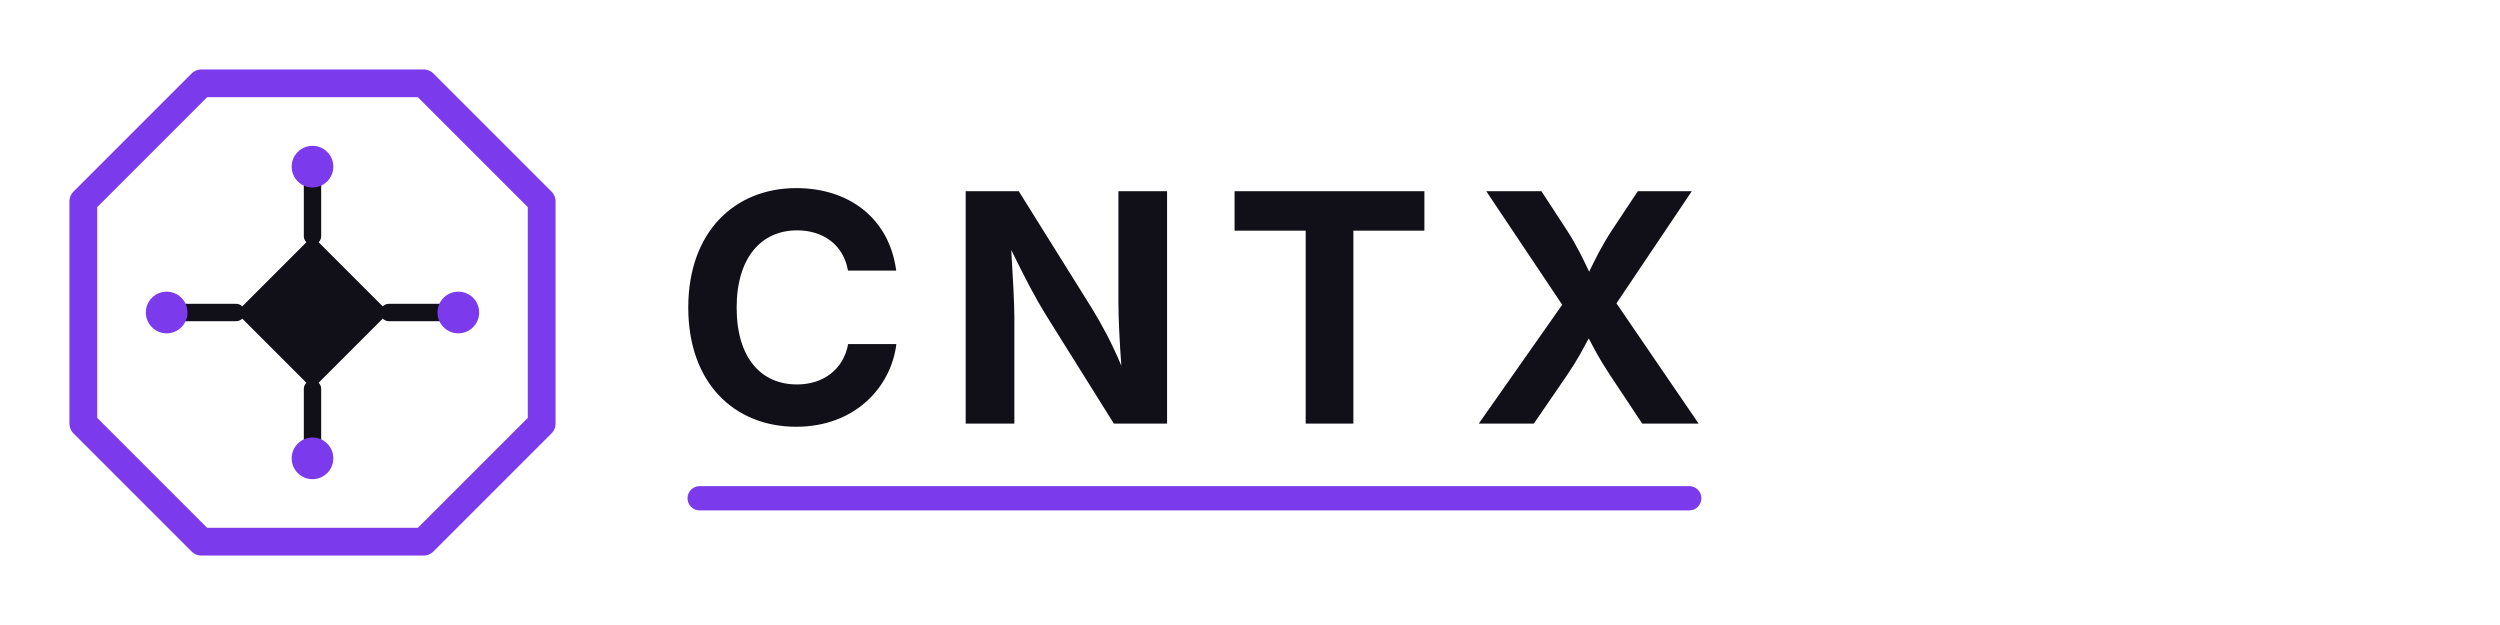
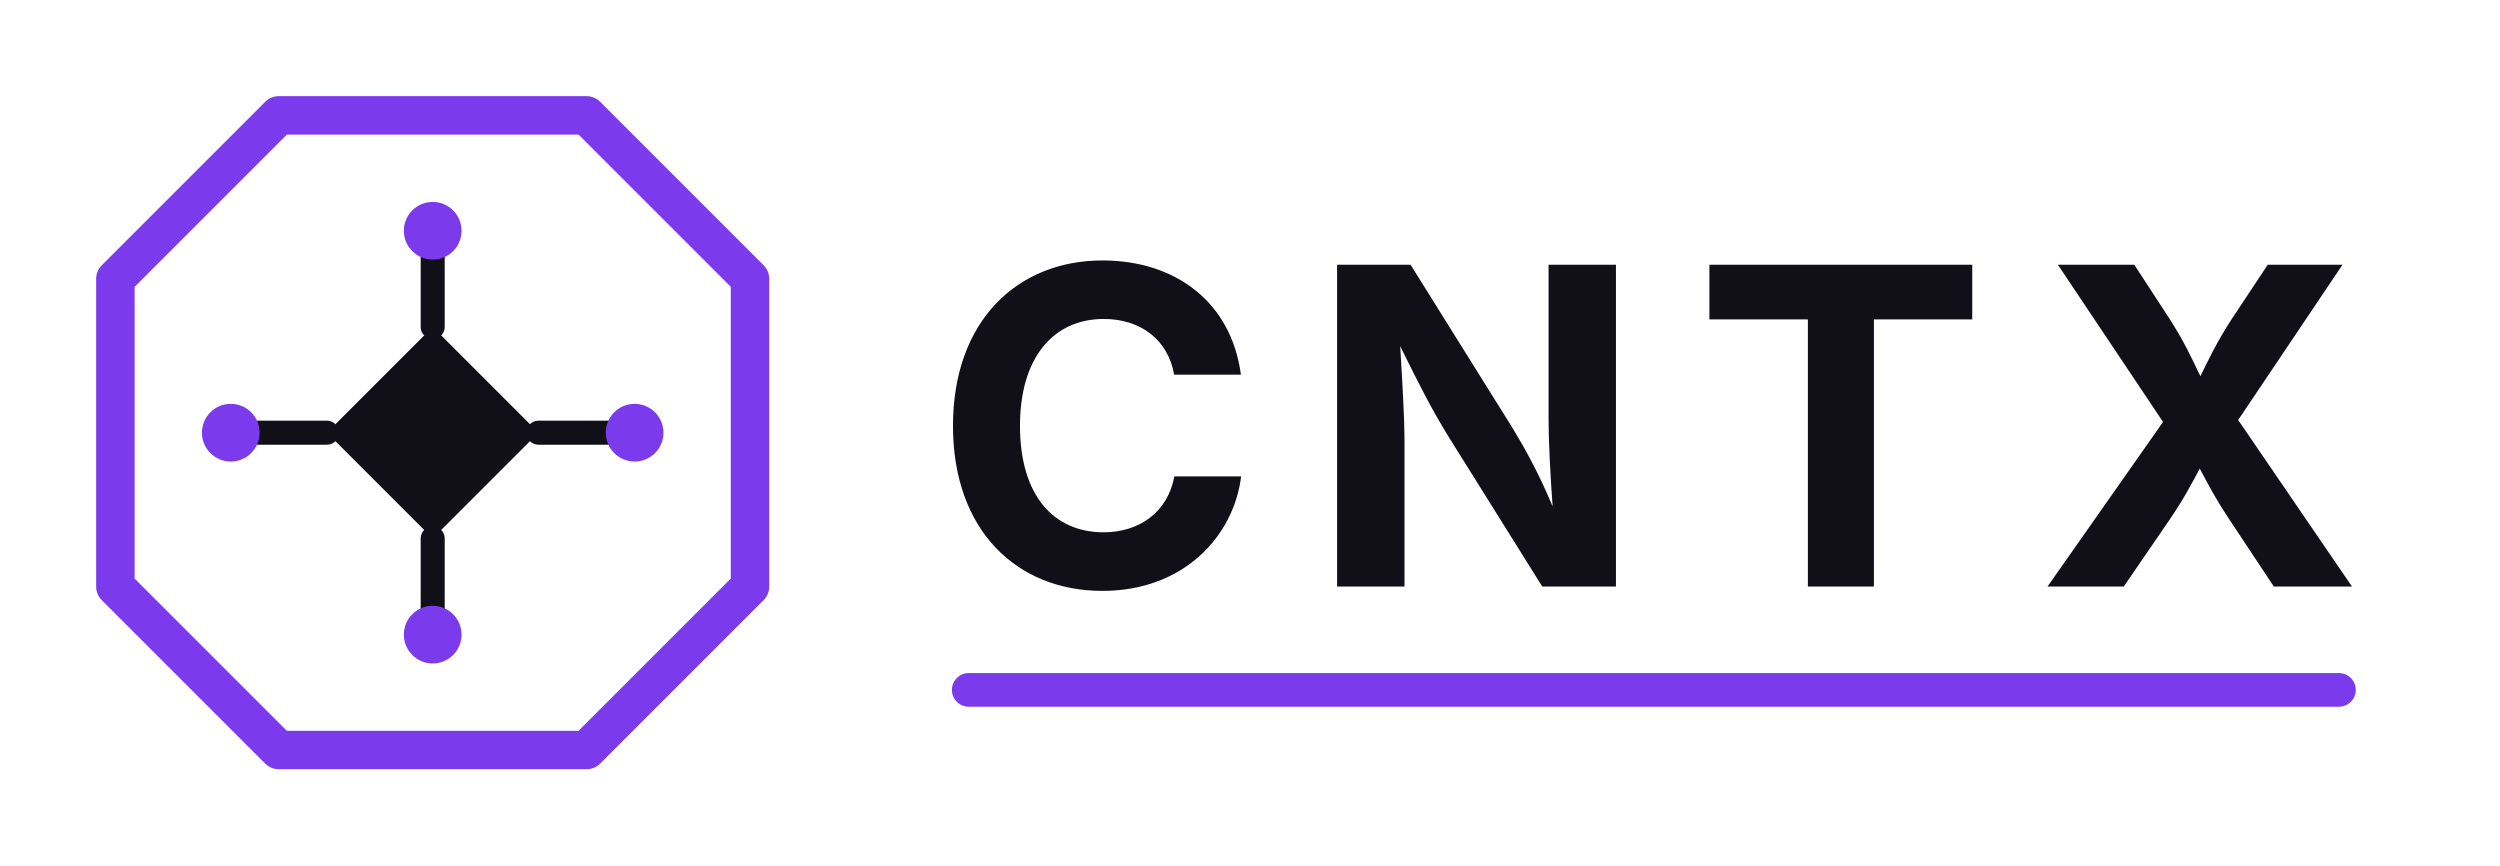
- <svg xmlns="http://www.w3.org/2000/svg" viewBox="0 0 720 180" role="img" aria-labelledby="title desc">
+ <svg xmlns="http://www.w3.org/2000/svg" viewBox="0 0 520 180" role="img" aria-labelledby="title desc">
  <g fill="none" stroke-linecap="round" stroke-linejoin="round">
    <path d="M58 24h64l34 34v64l-34 34H58l-34-34V58z" stroke="#7C3AED" stroke-width="8" />
    <path d="M90 48v20M48 90h20M112 90h20M90 112v20" stroke="#111018" stroke-width="5" />
    <circle cx="90" cy="48" r="6" fill="#7C3AED" stroke="none" />
    <circle cx="48" cy="90" r="6" fill="#7C3AED" stroke="none" />
    <circle cx="132" cy="90" r="6" fill="#7C3AED" stroke="none" />
    <circle cx="90" cy="132" r="6" fill="#7C3AED" stroke="none" />
    <path d="M90 68l22 22-22 22-22-22z" fill="#111018" stroke="none" />
  </g>
  <text x="194" y="122" fill="#111018" font-family="Inter,Segoe UI,Arial,sans-serif" font-size="92" font-weight="750" letter-spacing="10">CNTX</text>
  <rect x="198" y="140" width="292" height="7" rx="3.5" fill="#7C3AED" />
</svg>
